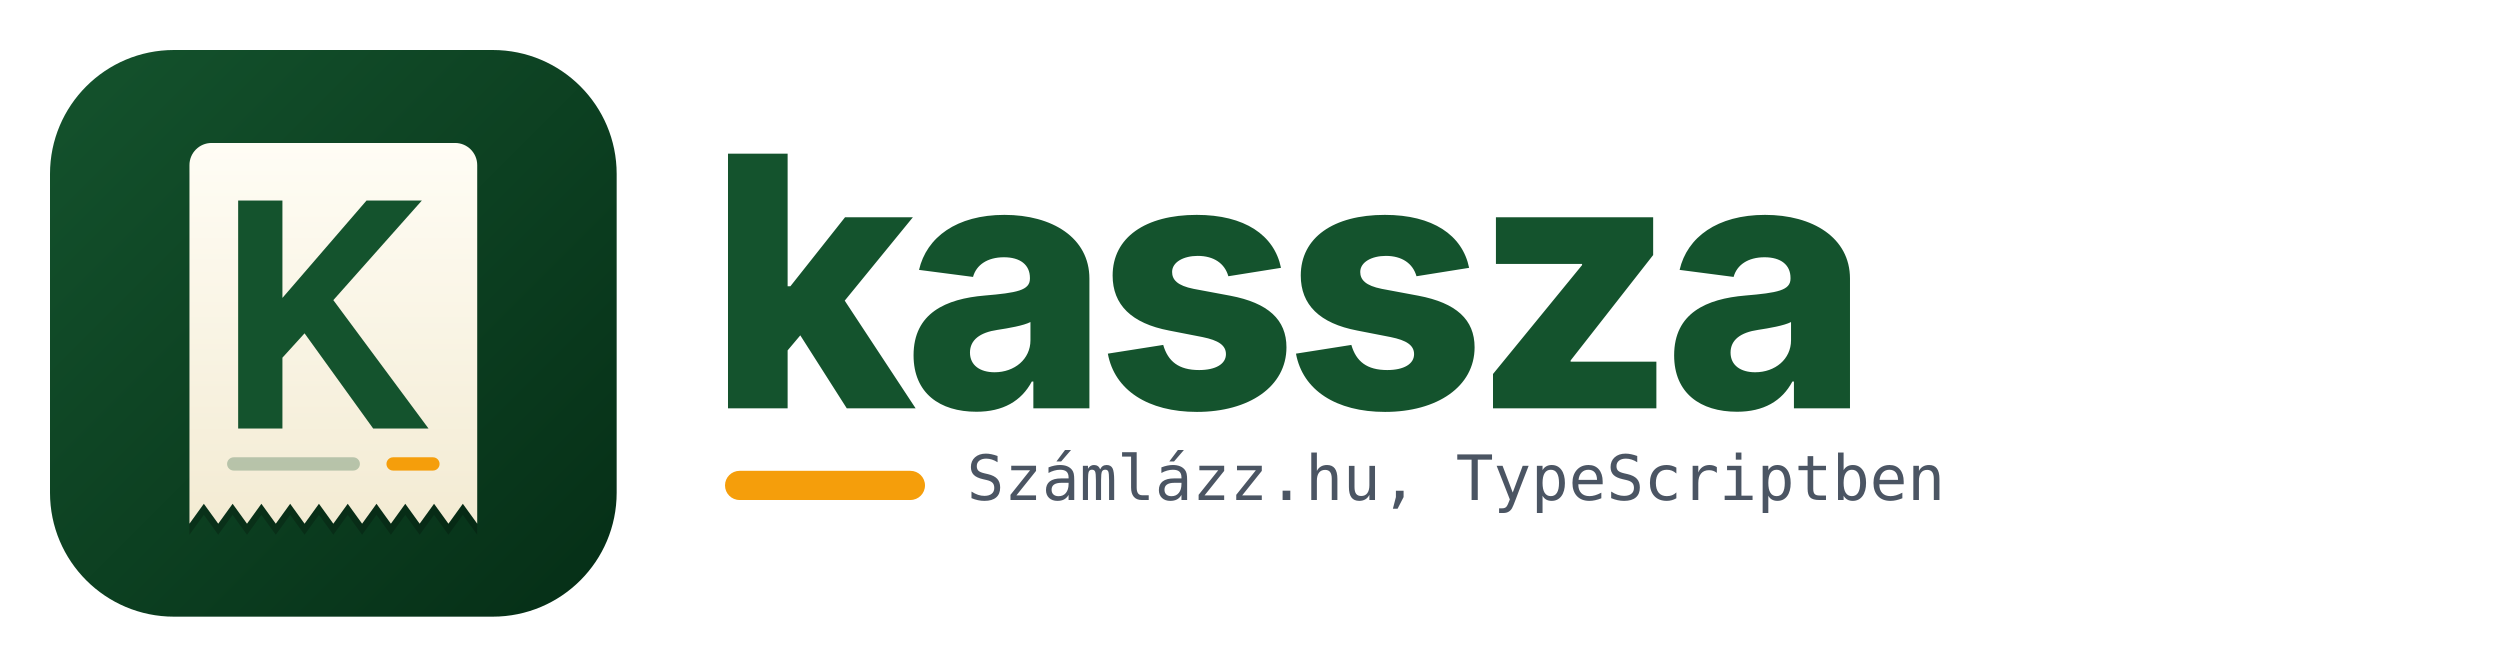
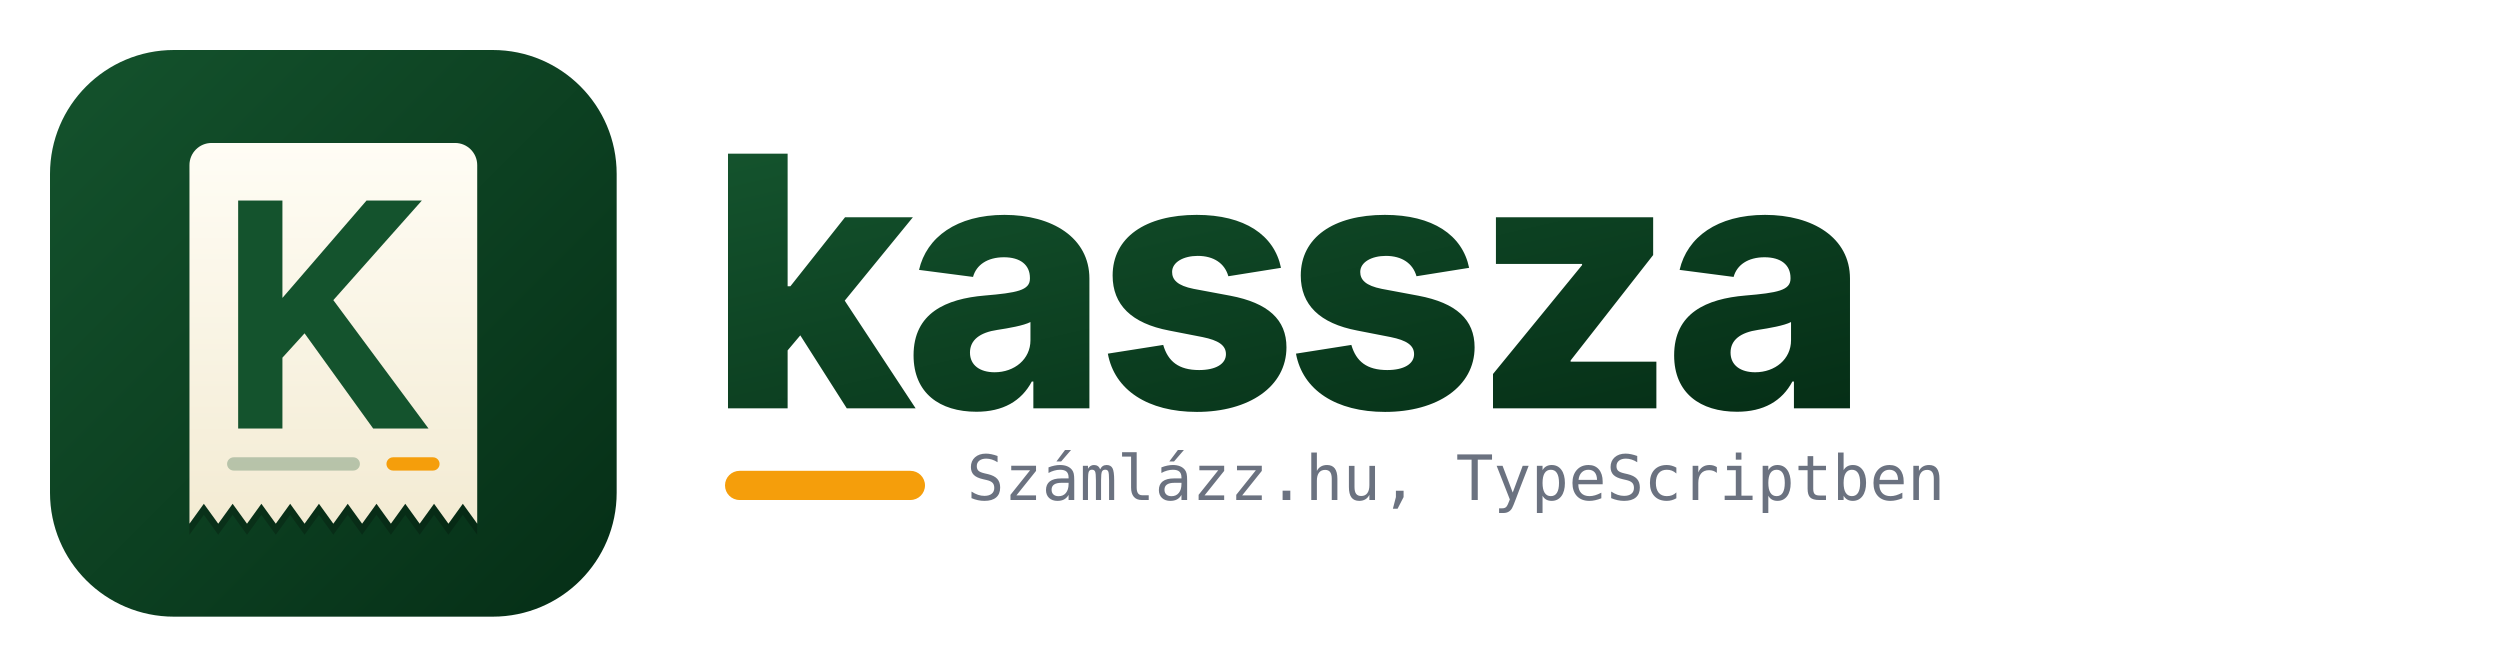
<svg xmlns="http://www.w3.org/2000/svg" width="1200" height="320" viewBox="0 0 1200 320" role="img" aria-labelledby="title">
-   <style>.word{fill:#14532D}.tag{fill:#4B5563}@media (prefers-color-scheme:dark){.word{fill:#4ADE80}.tag{fill:#D1D5DB}}</style>
+   <style>.tag{fill:#6B7280}</style>
  <defs>
    <linearGradient id="bg" x1="0" y1="0" x2="1" y2="1">
      <stop offset="0" stop-color="#14532D" />
      <stop offset="1" stop-color="#052E16" />
    </linearGradient>
    <linearGradient id="paper" x1="0" y1="0" x2="0" y2="1">
      <stop offset="0" stop-color="#FFFDF5" />
      <stop offset="1" stop-color="#F3EBD3" />
    </linearGradient>
  </defs>
  <g transform="translate(24 24) scale(0.53125)">
    <rect width="512" height="512" rx="112" fill="url(#bg)" />
    <path d="M146 84H366A20 20 0 0 1 386 104V428l-13 -18 l-13 18 l-13 -18 l-13 18 l-13 -18 l-13 18 l-13 -18 l-13 18 l-13 -18 l-13 18 l-13 -18 l-13 18 l-13 -18 l-13 18 l-13 -18 l-13 18 l-13 -18 l-13 18 l-13 -18 l-13 18V104A20 20 0 0 1 146 84Z" fill="#000" opacity=".22" transform="translate(0 10)" />
    <path d="M146 84H366A20 20 0 0 1 386 104V428l-13 -18 l-13 18 l-13 -18 l-13 18 l-13 -18 l-13 18 l-13 -18 l-13 18 l-13 -18 l-13 18 l-13 -18 l-13 18 l-13 -18 l-13 18 l-13 -18 l-13 18 l-13 -18 l-13 18 l-13 -18 l-13 18V104A20 20 0 0 1 146 84Z" fill="url(#paper)" />
    <path d="M170 136h40v88l76-88h50l-80 90 86 116h-50l-62-86-20 22v64h-40z" fill="#14532D" />
    <rect x="160" y="368" width="120" height="12" rx="6" fill="#14532D" opacity=".28" />
    <rect x="304" y="368" width="48" height="12" rx="6" fill="#F59E0B" />
  </g>
-   <text x="340" y="196" font-family="ui-rounded, 'SF Pro Rounded', 'Nunito', 'Inter', system-ui, sans-serif" font-size="168" font-weight="800" letter-spacing="-6" class="word">kassza</text>
+   <text x="340" y="196" font-family="ui-rounded, 'SF Pro Rounded', 'Nunito', 'Inter', system-ui, sans-serif" font-size="168" font-weight="800" letter-spacing="-6" fill="url(#bg)">kassza</text>
  <rect x="348" y="226" width="96" height="14" rx="7" fill="#F59E0B" />
  <text x="464" y="240" font-family="ui-monospace, 'SF Mono', 'JetBrains Mono', monospace" font-size="30" font-weight="500" class="tag">Számlázz.hu, TypeScriptben</text>
</svg>
